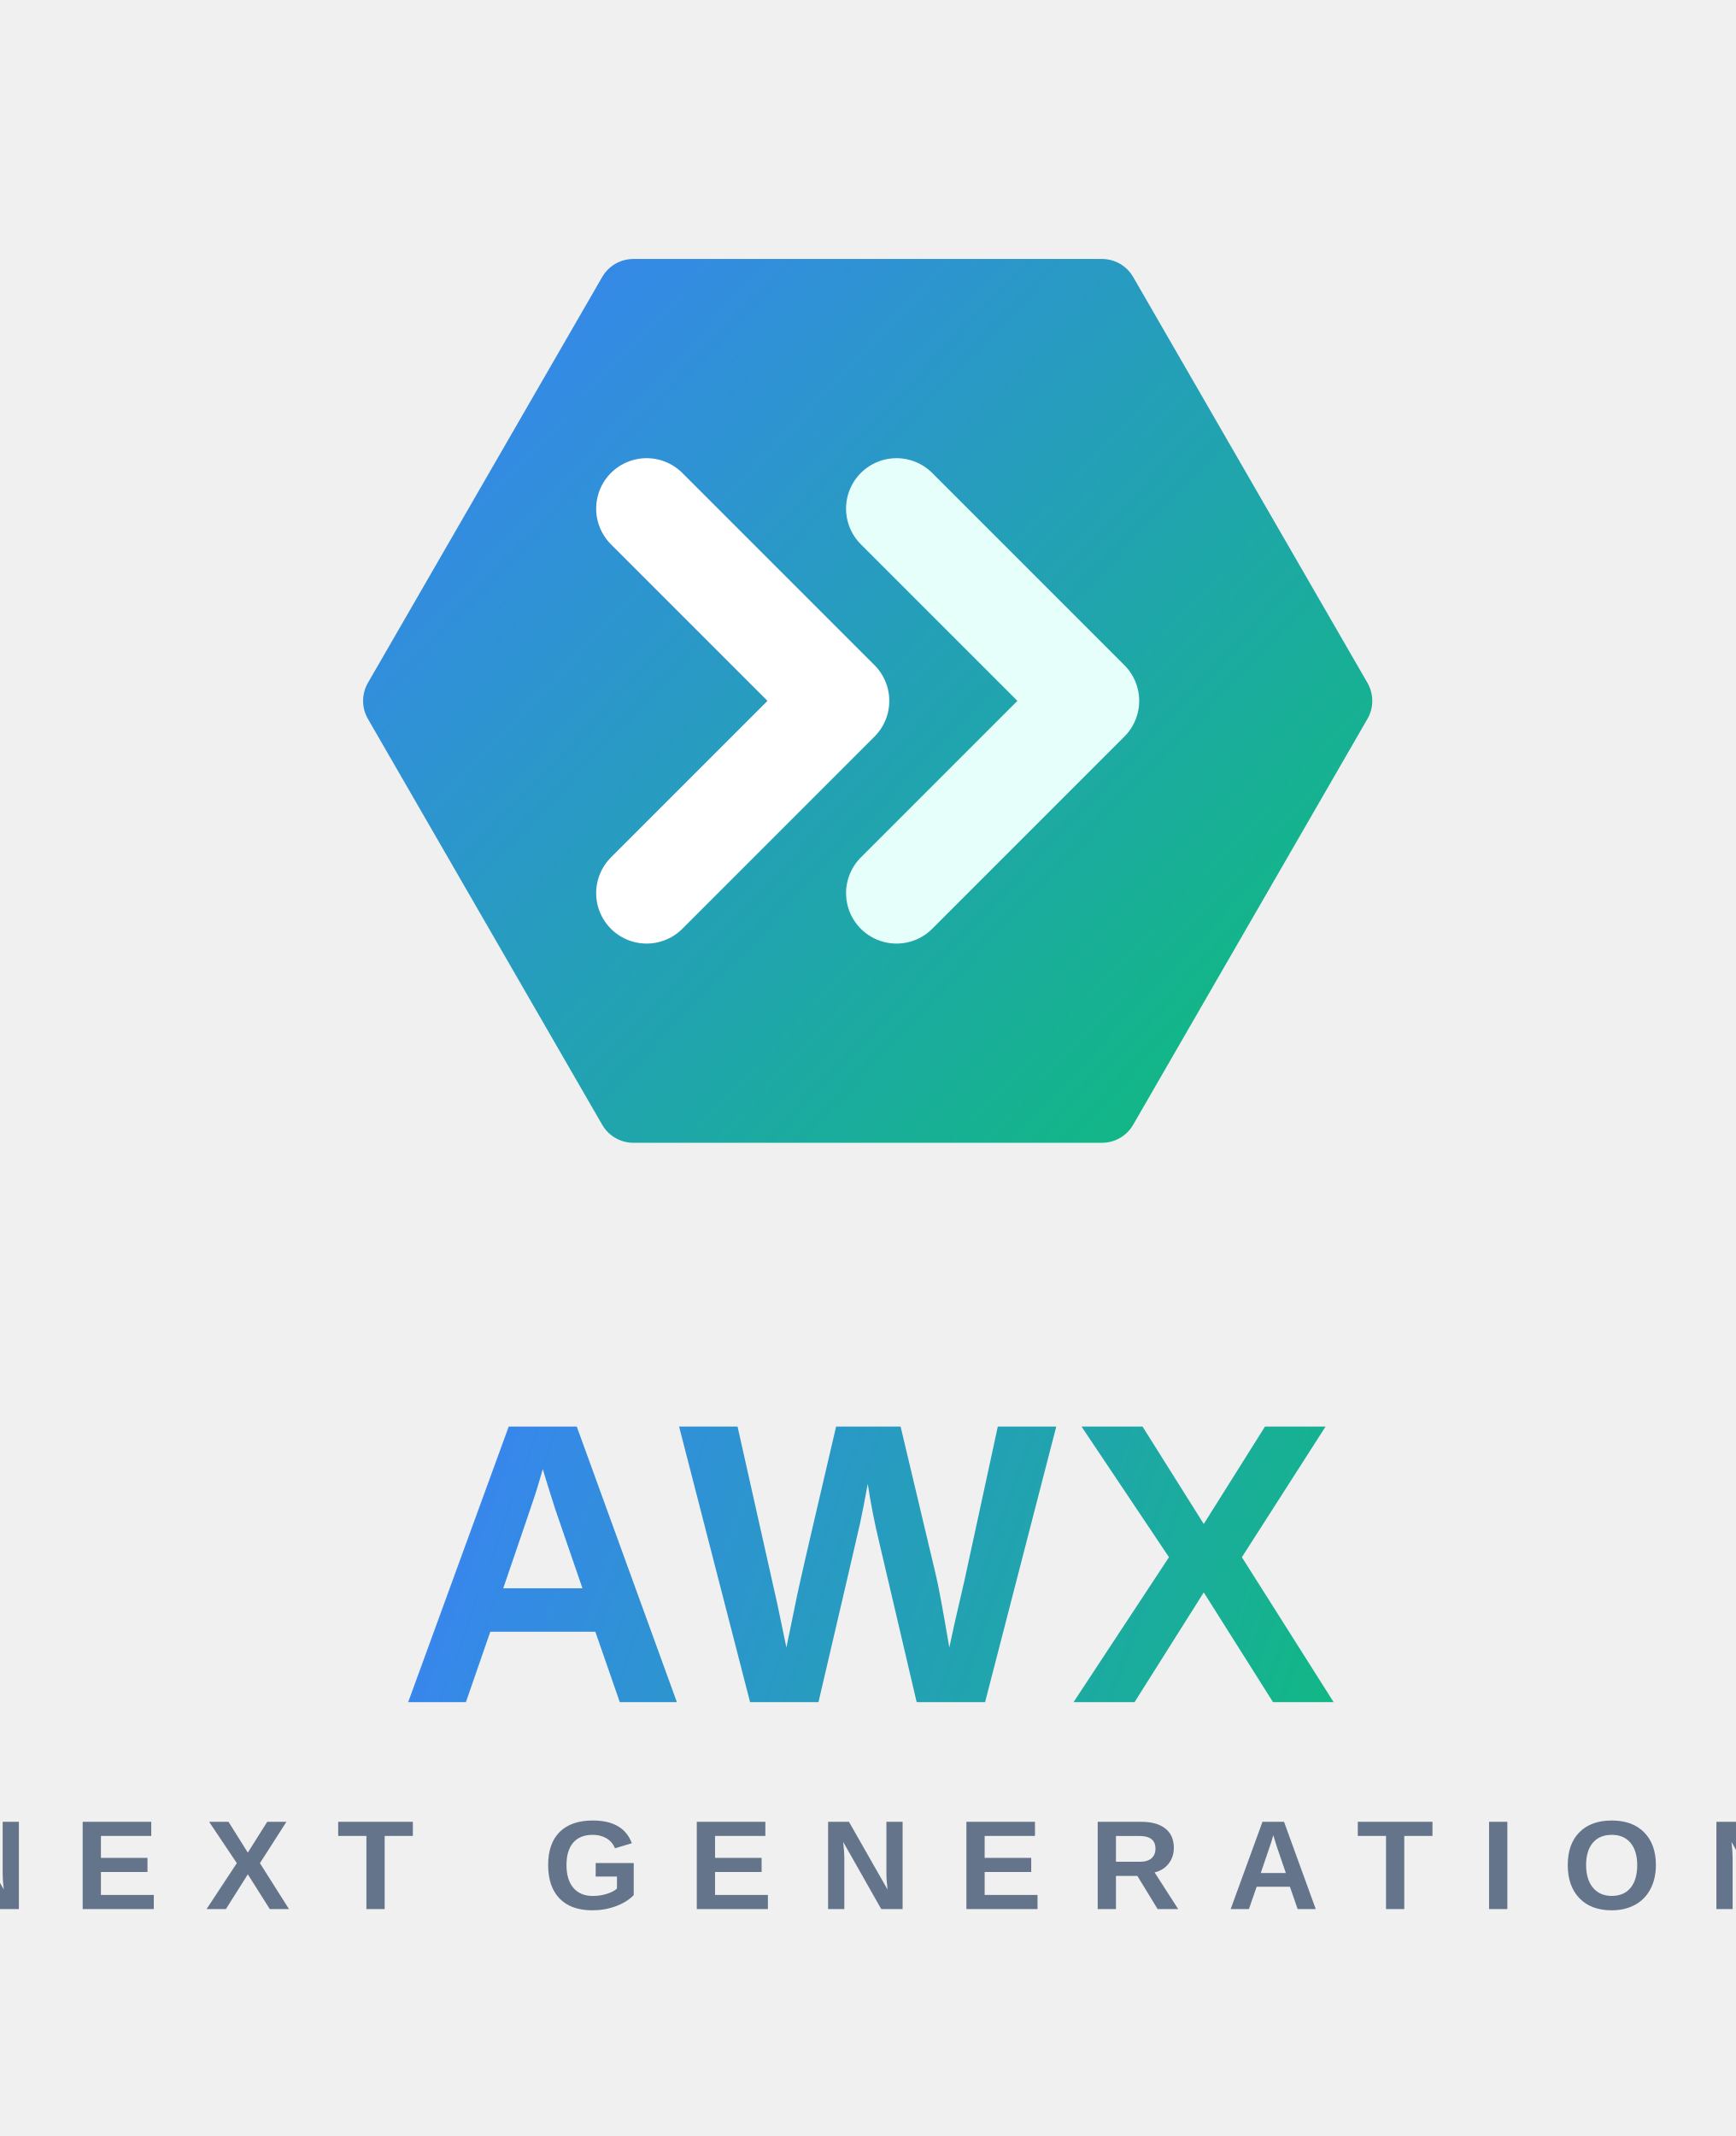
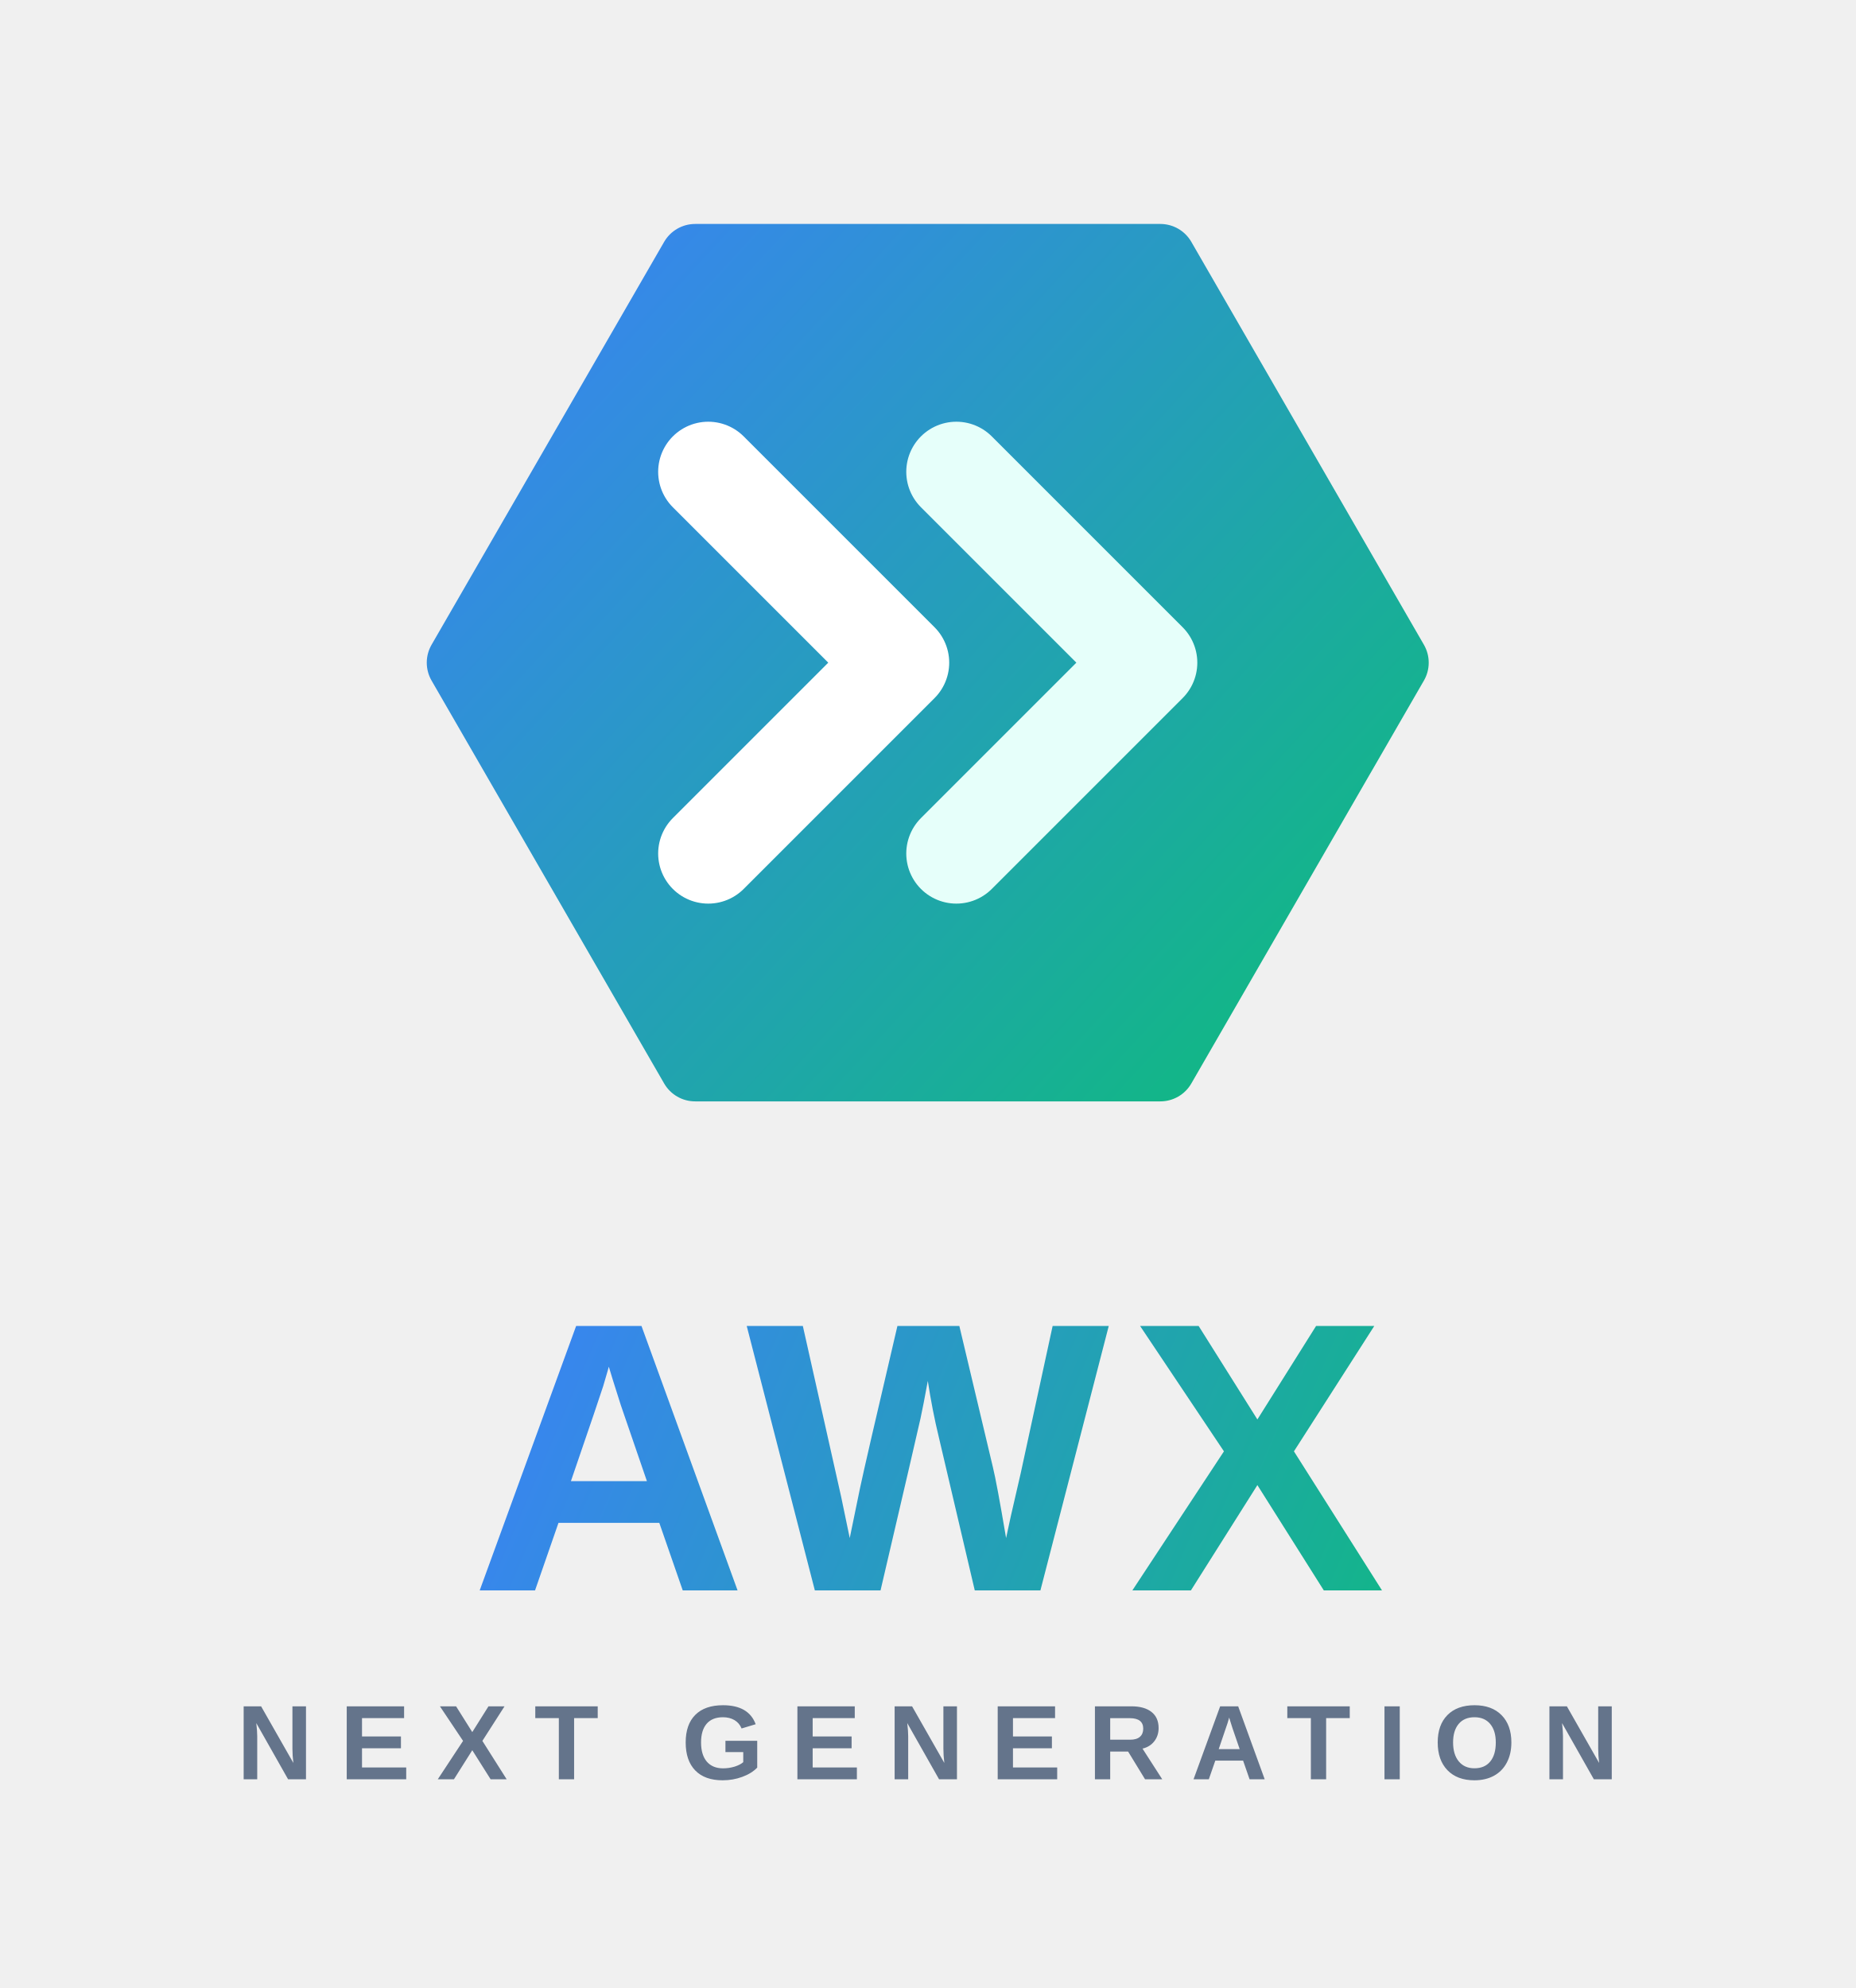
- <svg xmlns="http://www.w3.org/2000/svg" version="1.1" x="0px" y="0px" viewBox="0 0 520 640" xml:space="preserve">
+ <svg xmlns="http://www.w3.org/2000/svg" version="1.1" x="0px" y="0px" viewBox="0 0 560 600" xml:space="preserve">
  <defs>
-     <linearGradient id="awxngGradLogin" x1="80" y1="40" x2="440" y2="380" gradientUnits="userSpaceOnUse">
+     <linearGradient id="awxngGradLogin" x1="100" y1="30" x2="460" y2="360" gradientUnits="userSpaceOnUse">
      <stop offset="0" stop-color="#3b82f6" />
      <stop offset="1" stop-color="#10b981" />
    </linearGradient>
-     <linearGradient id="awxngText" x1="120" y1="440" x2="400" y2="540" gradientUnits="userSpaceOnUse">
+     <linearGradient id="awxngText" x1="140" y1="420" x2="420" y2="540" gradientUnits="userSpaceOnUse">
      <stop offset="0" stop-color="#3b82f6" />
      <stop offset="1" stop-color="#10b981" />
    </linearGradient>
  </defs>
-   <g transform="translate(80,30) scale(0.72)">
+   <g transform="translate(100,20) scale(0.72)">
    <polygon points="445,250 347.5,418.9 152.5,418.9 55,250 152.5,81.1 347.5,81.1" fill="url(#awxngGradLogin)" stroke="url(#awxngGradLogin)" stroke-width="30" stroke-linejoin="round" />
    <g fill="none" stroke="#ffffff" stroke-width="42" stroke-linecap="round" stroke-linejoin="round">
      <polyline points="158,170 238,250 158,330" />
      <polyline points="262,170 342,250 262,330" stroke="#e6fffa" />
    </g>
  </g>
-   <text x="260" y="510" text-anchor="middle" font-family="'Segoe UI', 'Helvetica Neue', Arial, sans-serif" font-size="120" font-weight="800" letter-spacing="4" fill="url(#awxngText)">AWX</text>
-   <text x="260" y="572" text-anchor="middle" font-family="'Segoe UI', 'Helvetica Neue', Arial, sans-serif" font-size="38" font-weight="600" letter-spacing="14" fill="#64748b">NEXT GENERATION</text>
+   <text x="280" y="480" text-anchor="middle" font-family="'Segoe UI', 'Helvetica Neue', Arial, sans-serif" font-size="116" font-weight="800" letter-spacing="6" fill="url(#awxngText)">AWX</text>
+   <text x="280" y="537" text-anchor="middle" font-family="'Segoe UI', 'Helvetica Neue', Arial, sans-serif" font-size="32" font-weight="600" letter-spacing="8" fill="#64748b">NEXT GENERATION</text>
</svg>
